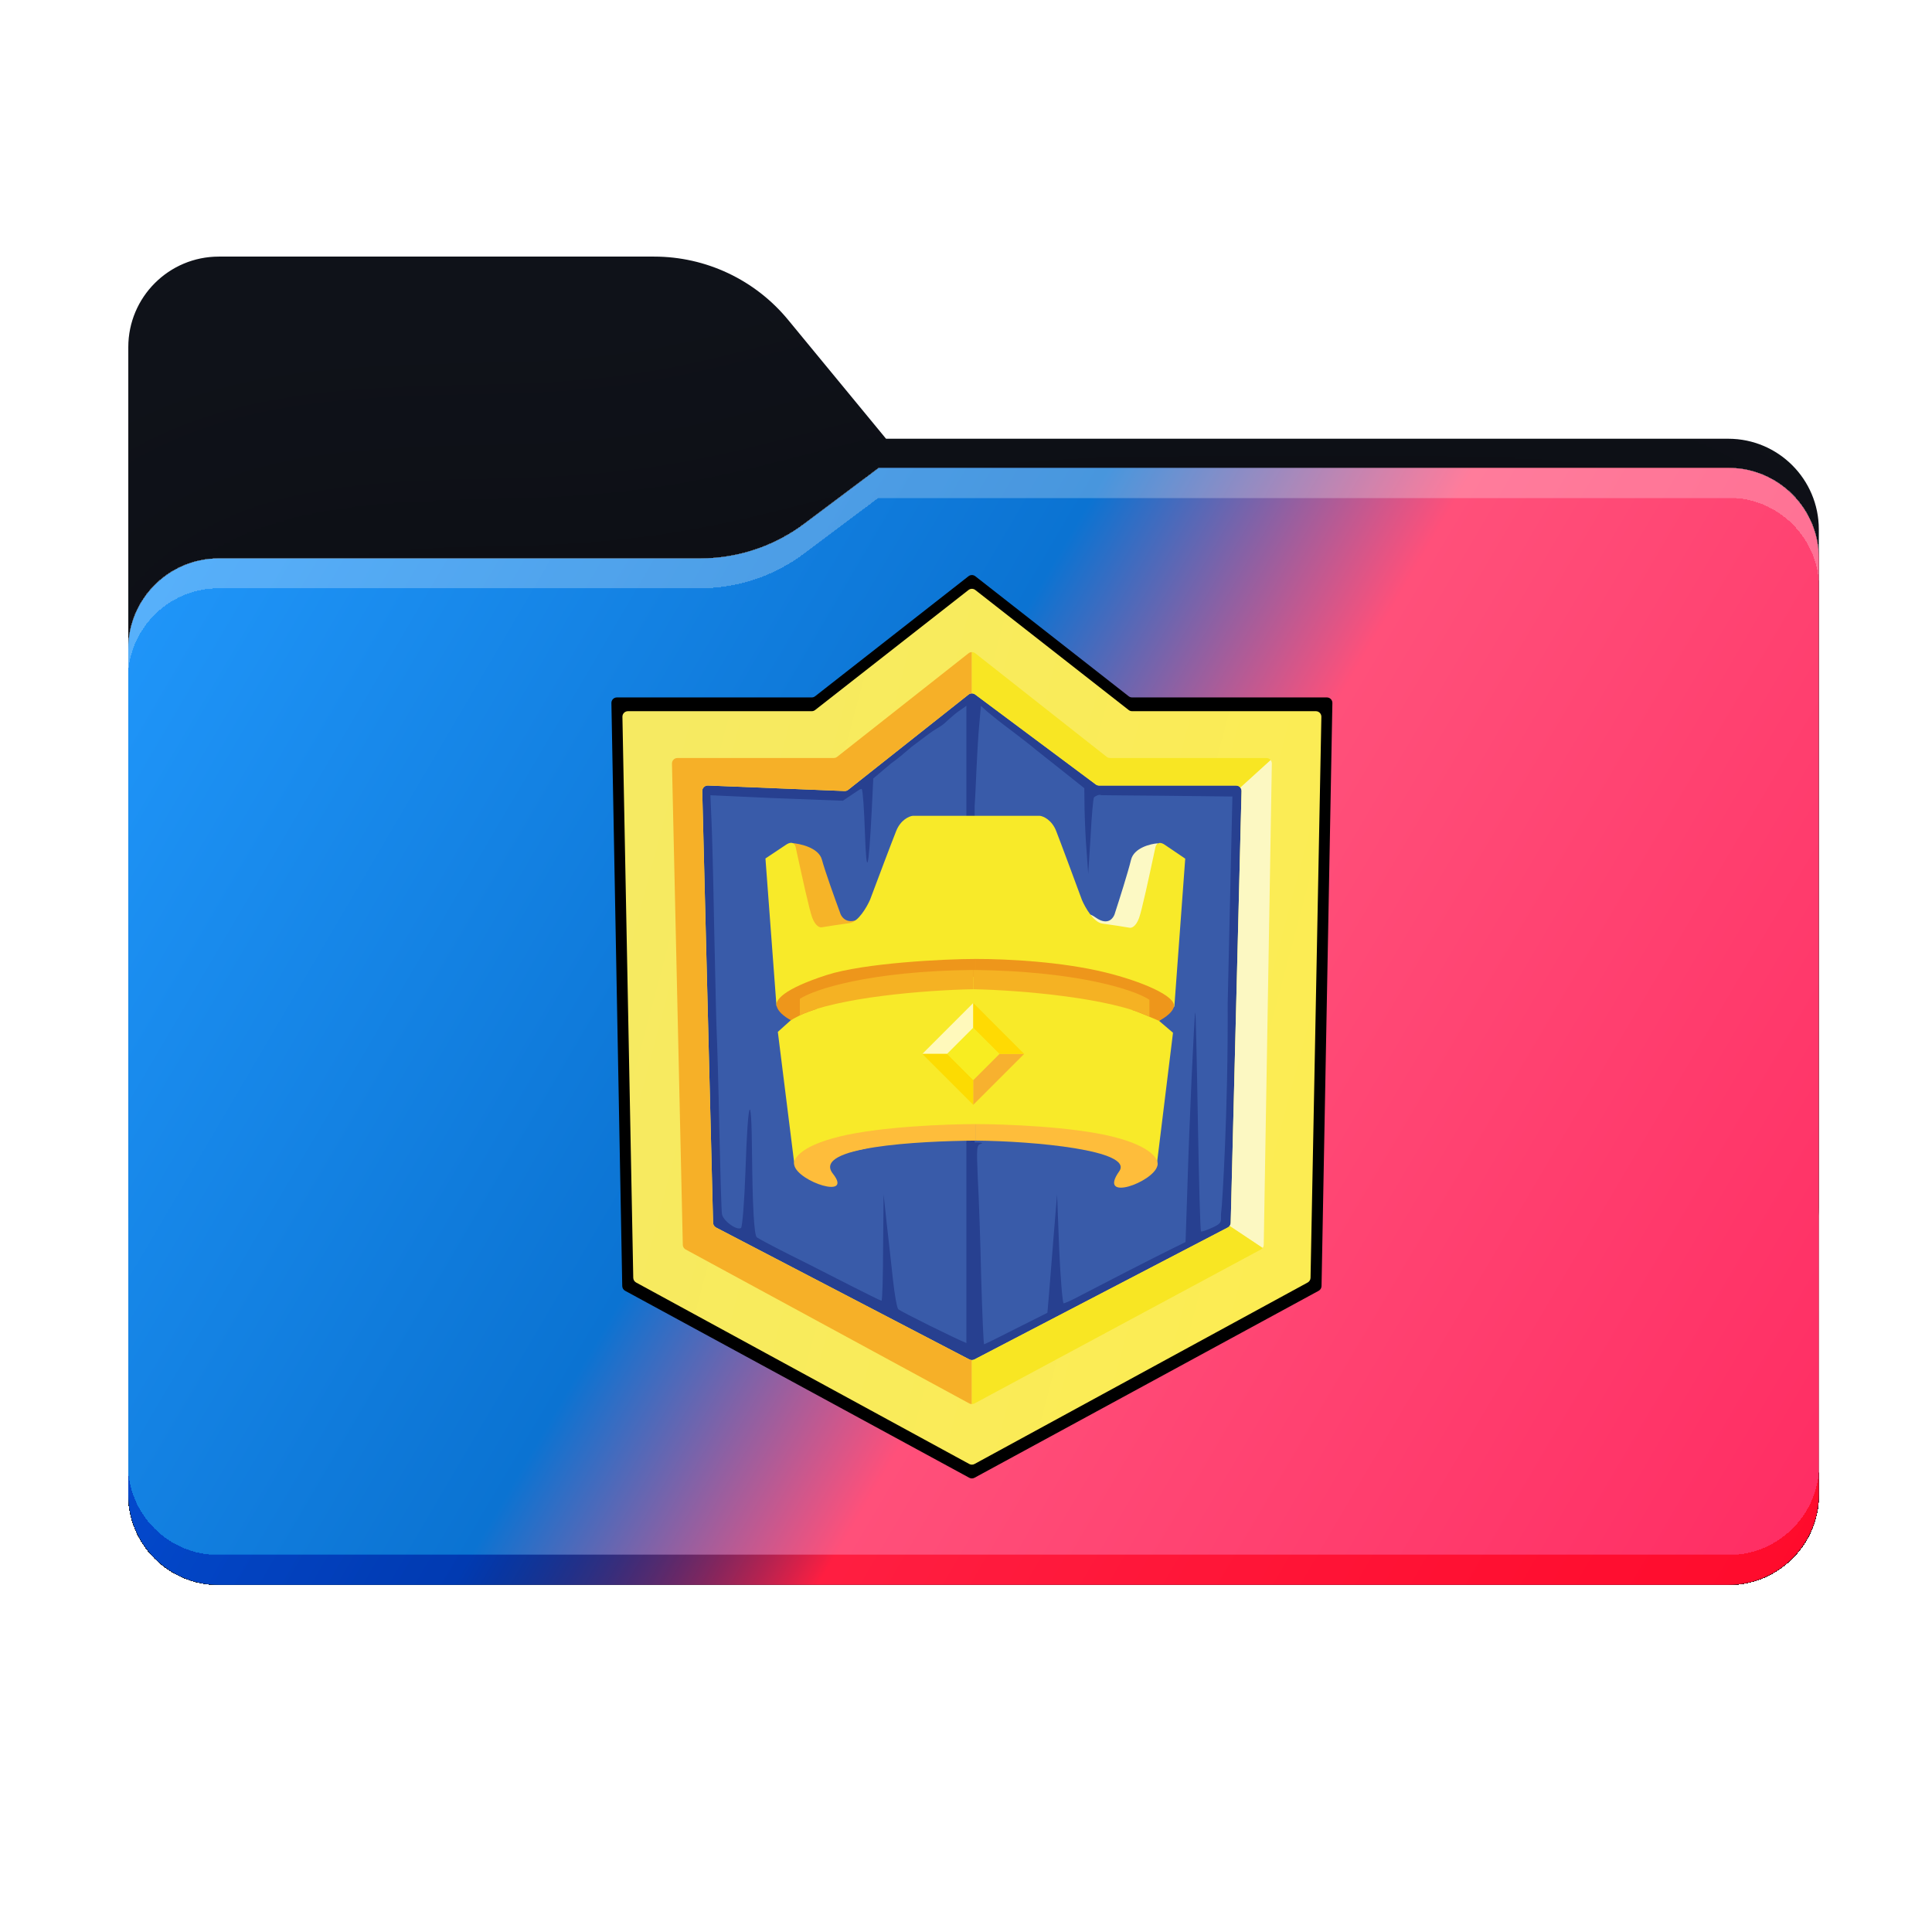
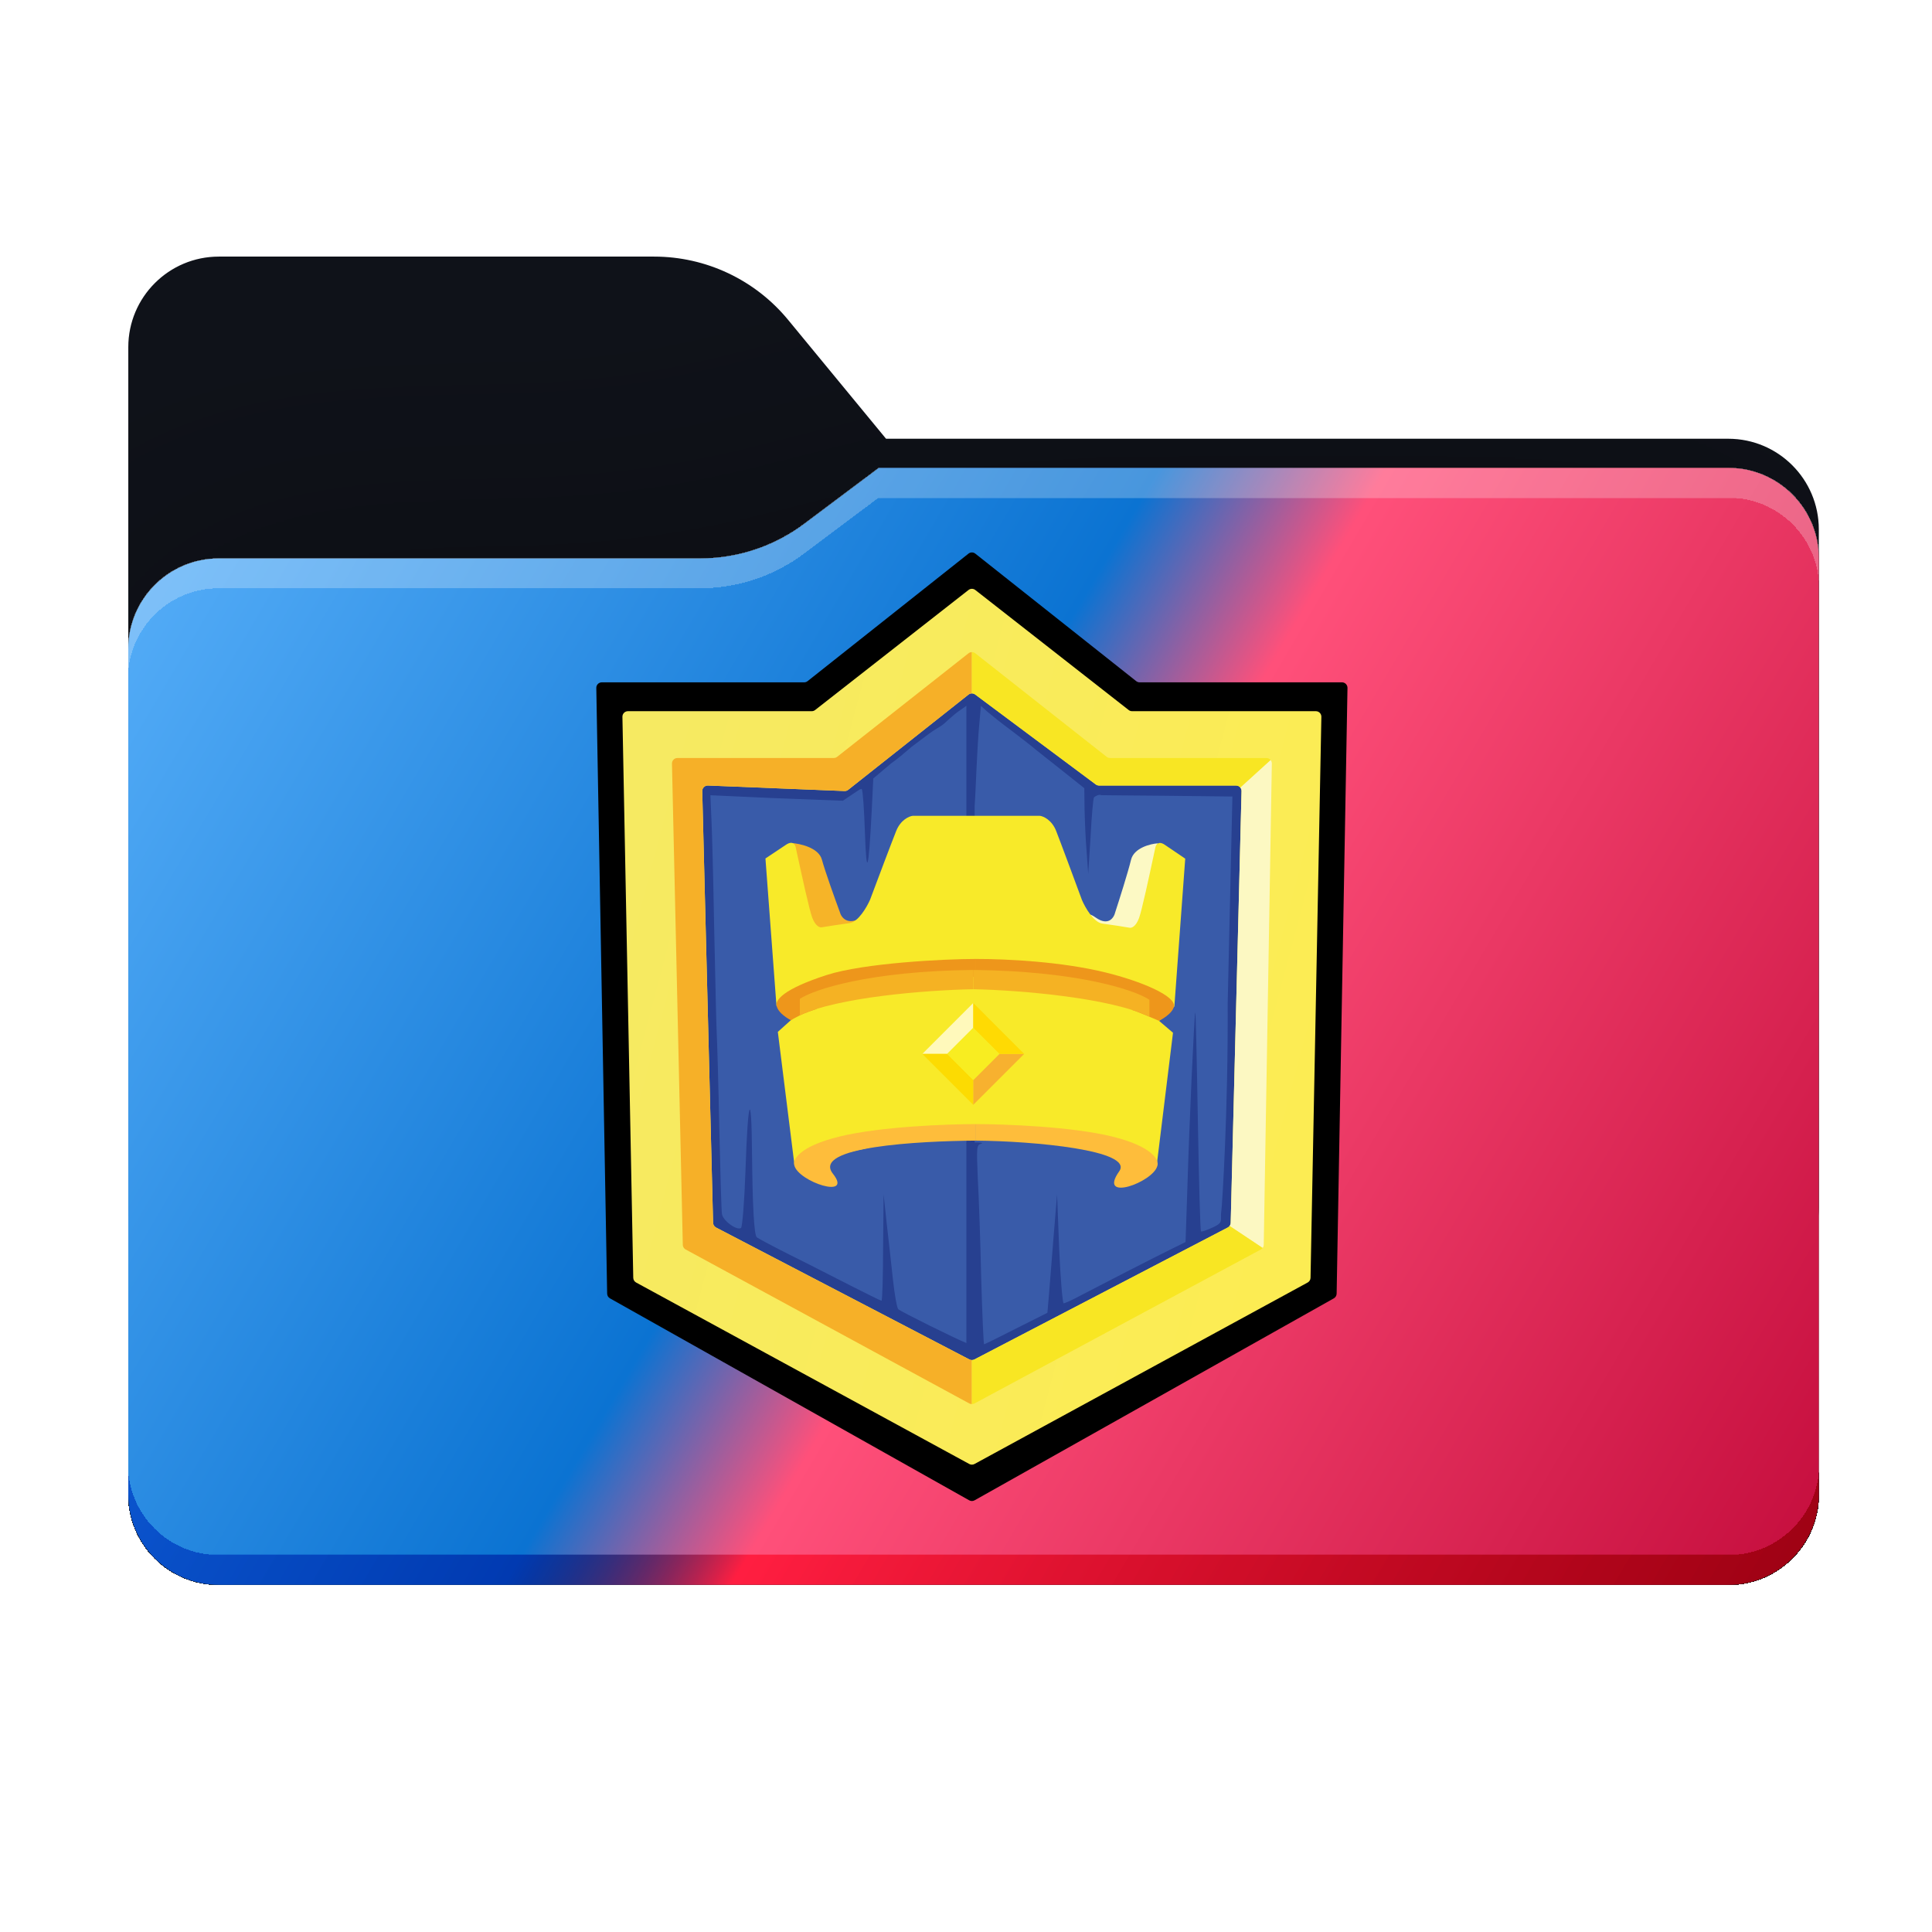
<svg xmlns="http://www.w3.org/2000/svg" width="256" height="256" viewBox="0 0 256 256" fill="none">
  <path fill-rule="evenodd" clip-rule="evenodd" d="M104.425 42.378C100.056 37.073 93.544 34 86.671 34H29C22.373 34 17 39.373 17 46V58.137V68.2V160C17 166.627 22.373 172 29 172H229C235.627 172 241 166.627 241 160V70.137C241 63.51 235.627 58.137 229 58.137H117.404L104.425 42.378Z" fill="#0F1219" />
  <mask id="mask0_603_14416" style="mask-type:alpha" maskUnits="userSpaceOnUse" x="17" y="34" width="224" height="138">
    <path fill-rule="evenodd" clip-rule="evenodd" d="M104.425 42.378C100.056 37.073 93.544 34 86.671 34H29C22.373 34 17 39.373 17 46V58.137V68.2V160C17 166.627 22.373 172 29 172H229C235.627 172 241 166.627 241 160V70.137C241 63.51 235.627 58.137 229 58.137H117.404L104.425 42.378Z" fill="url(#paint0_linear_603_14416)" />
  </mask>
  <g mask="url(#mask0_603_14416)">
    <g style="mix-blend-mode:multiply" filter="url(#filter0_f_603_14416)">
      <path fill-rule="evenodd" clip-rule="evenodd" d="M92.789 74C97.764 74 102.605 72.387 106.586 69.402L116.459 62H229C235.627 62 241 67.373 241 74V108V160C241 166.627 235.627 172 229 172H29C22.373 172 17 166.627 17 160L17 108V86C17 79.373 22.373 74 29 74H87H92.789Z" fill="black" fill-opacity="0.3" />
    </g>
  </g>
  <g filter="url(#filter1_ii_603_14416)">
    <path fill-rule="evenodd" clip-rule="evenodd" d="M92.789 74C97.764 74 102.605 72.387 106.586 69.402L116.459 62H229C235.627 62 241 67.373 241 74V108V198C241 204.627 235.627 210 229 210H29C22.373 210 17 204.627 17 198L17 108V86C17 79.373 22.373 74 29 74H87H92.789Z" fill="url(#paint1_linear_603_14416)" />
  </g>
-   <path d="M81.014 93.156C81.006 92.748 81.335 92.413 81.743 92.413H107.557C107.72 92.413 107.878 92.359 108.007 92.258L128.332 76.352C128.596 76.145 128.967 76.145 129.231 76.352L149.556 92.258C149.684 92.359 149.842 92.413 150.005 92.413H175.819C176.227 92.413 176.556 92.748 176.548 93.156L175.111 170.408C175.106 170.671 174.961 170.91 174.73 171.036L129.129 195.811C128.912 195.929 128.65 195.929 128.433 195.811L82.832 171.036C82.602 170.91 82.456 170.671 82.451 170.408L81.014 93.156Z" fill="black" />
+   <path d="M79.013 91.156C79.006 90.748 79.335 90.413 79.743 90.413H106.555C106.719 90.413 106.879 90.358 107.008 90.256L128.328 73.359C128.594 73.149 128.969 73.149 129.234 73.359L150.555 90.256C150.684 90.358 150.843 90.413 151.008 90.413H177.82C178.228 90.413 178.556 90.748 178.549 91.156L177.111 171.415C177.106 171.674 176.965 171.911 176.739 172.038L129.139 198.799C128.917 198.924 128.646 198.924 128.424 198.799L80.823 172.038C80.598 171.911 80.456 171.674 80.451 171.415L79.013 91.156Z" fill="black" />
  <path d="M82.474 94.981C82.466 94.572 82.794 94.237 83.203 94.237H107.557C107.72 94.237 107.878 94.183 108.007 94.082L128.332 78.176C128.596 77.969 128.967 77.969 129.231 78.176L149.556 94.082C149.684 94.183 149.842 94.237 150.005 94.237H174.36C174.768 94.237 175.097 94.572 175.089 94.981L173.653 169.315C173.648 169.577 173.502 169.816 173.272 169.941L129.13 193.986C128.913 194.105 128.65 194.105 128.432 193.986L84.29 169.941C84.06 169.816 83.915 169.577 83.91 169.315L82.474 94.981Z" fill="url(#paint2_linear_603_14416)" />
  <path d="M89.039 101.181C89.035 100.999 89.099 100.831 89.207 100.701C89.341 100.54 89.542 100.438 89.768 100.438H110.475C110.561 100.438 110.647 100.422 110.727 100.393C110.797 100.367 110.864 100.33 110.925 100.283L128.332 86.565C128.464 86.461 128.623 86.41 128.781 86.41C128.94 86.41 129.099 86.461 129.231 86.565L146.638 100.283C146.698 100.33 146.765 100.367 146.836 100.393C146.916 100.422 147.001 100.438 147.088 100.438H167.794C168.02 100.438 168.222 100.54 168.356 100.701C168.464 100.831 168.527 100.999 168.524 101.181L167.452 164.938C167.449 165.094 167.397 165.241 167.306 165.362C167.245 165.443 167.166 165.513 167.073 165.563C167.072 165.564 167.073 165.564 167.072 165.564C167.033 165.585 129.348 185.843 129.13 185.962C129.021 186.021 128.901 186.051 128.781 186.051C128.661 186.051 128.541 186.021 128.432 185.962C128.215 185.843 90.866 165.57 90.856 165.564C90.855 165.564 90.856 165.564 90.855 165.564C90.762 165.513 90.683 165.444 90.621 165.362C90.531 165.241 90.478 165.094 90.475 164.938L89.039 101.181Z" fill="url(#paint3_linear_603_14416)" />
  <path d="M93.051 104.829C93.047 104.646 93.111 104.479 93.219 104.349C93.353 104.188 93.554 104.085 93.78 104.085L111.934 104.815C112.02 104.815 112.106 104.799 112.186 104.77C112.256 104.744 112.323 104.707 112.384 104.66L128.332 92.036C128.464 91.932 128.623 91.881 128.781 91.881C128.94 91.881 129.099 91.932 129.231 92.036L145.179 103.93C145.239 103.977 145.306 104.014 145.377 104.04C145.457 104.07 145.542 104.085 145.629 104.085H163.782C164.008 104.085 164.21 104.188 164.344 104.349C164.451 104.479 164.515 104.646 164.512 104.829L163.075 162.02C163.072 162.176 163.02 162.323 162.929 162.444C162.868 162.526 162.788 162.596 162.695 162.647L129.13 180.126C129.021 180.185 128.901 180.215 128.781 180.215C128.661 180.215 128.541 180.185 128.432 180.126L94.868 162.647C94.746 162.58 94.647 162.481 94.581 162.364C94.523 162.261 94.49 162.143 94.487 162.02L93.051 104.829Z" fill="url(#paint4_linear_603_14416)" />
  <path d="M93.051 104.829C93.047 104.646 93.111 104.479 93.219 104.349C93.353 104.188 93.554 104.085 93.78 104.085L111.934 104.815C112.02 104.815 112.105 104.799 112.185 104.77C112.256 104.744 112.323 104.707 112.384 104.66L128.332 92.036C128.464 91.933 128.622 91.881 128.781 91.881C128.94 91.881 129.099 91.933 129.231 92.036L145.179 103.93C145.239 103.977 145.306 104.014 145.377 104.041C145.457 104.07 145.542 104.085 145.628 104.085H163.782C164.008 104.085 164.21 104.188 164.344 104.349C164.451 104.479 164.515 104.646 164.512 104.829L163.075 162.02C163.072 162.176 163.02 162.323 162.929 162.444C162.868 162.526 162.788 162.596 162.695 162.647L129.13 180.126C129.021 180.185 128.901 180.215 128.781 180.215C128.661 180.215 128.541 180.185 128.432 180.126L94.868 162.647C94.746 162.58 94.647 162.481 94.581 162.364C94.523 162.261 94.49 162.143 94.487 162.02L93.051 104.829Z" fill="#274090" />
  <path d="M90.475 164.938L89.039 101.181C89.035 100.999 89.099 100.831 89.207 100.701C89.341 100.54 89.542 100.438 89.768 100.438H110.475C110.561 100.438 110.647 100.422 110.727 100.393C110.797 100.367 110.864 100.33 110.925 100.283L128.332 86.565C128.464 86.461 128.623 86.41 128.781 86.41V91.881C128.623 91.881 128.464 91.933 128.332 92.036L112.384 104.66C112.323 104.707 112.256 104.744 112.186 104.77C112.106 104.799 112.02 104.815 111.934 104.815L93.78 104.085C93.554 104.085 93.353 104.188 93.219 104.349C93.111 104.479 93.047 104.646 93.051 104.829L94.487 162.02C94.49 162.143 94.523 162.261 94.581 162.364C94.647 162.481 94.746 162.58 94.868 162.647L128.432 180.126C128.541 180.185 128.661 180.215 128.781 180.215V186.051C128.661 186.051 128.541 186.021 128.432 185.962C128.215 185.843 90.866 165.57 90.856 165.565L90.855 165.564C90.762 165.513 90.683 165.444 90.621 165.362C90.531 165.241 90.478 165.094 90.475 164.938Z" fill="#F6B028" />
  <path d="M167.452 164.938L168.524 101.181C168.527 100.999 168.464 100.831 168.356 100.701L164.344 104.349C164.451 104.478 164.515 104.646 164.512 104.828L163.075 162.02C163.072 162.175 163.02 162.323 162.929 162.444L167.306 165.362C167.396 165.241 167.449 165.093 167.452 164.938Z" fill="#FCF8C2" />
  <path d="M166.926 165.643L167.072 165.565L167.073 165.564C167.166 165.513 167.245 165.444 167.306 165.362L162.929 162.444C162.868 162.526 162.788 162.596 162.695 162.647L129.13 180.126C129.021 180.185 128.901 180.215 128.781 180.215V186.051C128.901 186.051 129.021 186.021 129.13 185.962C129.34 185.848 164.38 167.011 166.926 165.643Z" fill="#F8E623" />
  <path d="M129.231 86.565L146.638 100.283C146.698 100.33 146.765 100.367 146.836 100.393C146.916 100.422 147.001 100.438 147.087 100.438H167.794C168.02 100.438 168.222 100.54 168.356 100.701L164.344 104.349C164.21 104.188 164.008 104.085 163.782 104.085H145.629C145.542 104.085 145.457 104.07 145.377 104.04C145.306 104.014 145.239 103.977 145.179 103.93L129.231 92.036C129.099 91.933 128.94 91.881 128.781 91.881V86.41C128.94 86.41 129.099 86.461 129.231 86.565Z" fill="#F8E623" />
-   <path fill-rule="evenodd" clip-rule="evenodd" d="M128.052 177.959V151.523C127.993 151.495 127.996 151.47 128.052 151.449V93.522L126.964 94.288C126.563 94.572 126.229 94.871 125.941 95.129C125.781 95.273 125.635 95.404 125.499 95.513C125.107 95.928 124.59 96.257 124.59 96.257C124.59 96.257 123.757 96.733 123.029 97.276C122.613 97.591 122.165 97.927 121.794 98.205C121.485 98.436 121.229 98.628 121.088 98.736C120.952 98.816 120.697 99.036 120.344 99.34C119.798 99.812 119.017 100.485 118.09 101.146L115.715 103.149L115.507 107.427C115.091 115.507 114.814 116.424 114.606 110.279C114.502 107.257 114.329 104.711 114.19 104.575C114.109 104.47 113.873 104.63 113.431 104.929C113.303 105.015 113.158 105.113 112.994 105.22L111.677 106.103L102.174 105.738L94.131 105.373L94.269 108.581C94.339 109.905 94.512 116.084 94.616 122.229C94.649 123.697 94.682 125.207 94.714 126.674C94.817 131.38 94.91 135.647 94.963 136.708C95.032 138.1 95.206 143.906 95.31 149.609C95.448 155.313 95.587 160.338 95.656 160.813C95.726 161.696 97.598 163.088 98.187 162.714C98.361 162.612 98.638 159.217 98.777 155.211C99.089 145.501 99.574 144.143 99.644 152.665C99.713 159.862 99.921 163.563 100.268 163.936C100.406 164.072 102.382 165.125 104.671 166.279C106.198 167.027 108.313 168.107 110.189 169.066C111.124 169.544 112 169.992 112.714 170.353C114.864 171.439 116.701 172.356 116.805 172.356C116.909 172.356 117.013 169.199 117.013 165.328L117.083 158.267L117.499 162.171C117.741 164.31 118.123 167.671 118.331 169.64C118.539 171.575 118.851 173.307 119.024 173.476C119.34 173.785 126.652 177.407 128.052 177.959ZM129.146 151.375C129.99 151.377 130.357 151.444 130.015 151.545C129.391 151.714 129.391 151.986 129.564 156.196C129.703 158.64 129.911 164.581 130.015 169.402C130.153 174.189 130.327 178.127 130.396 178.127C130.466 178.127 132.407 177.177 134.661 176.023L138.786 173.952L138.994 171.541C139.098 170.217 139.376 166.686 139.619 163.699L140.069 158.267L140.347 165.498C140.52 169.436 140.797 172.695 140.936 172.695C141.109 172.695 142.08 172.254 143.086 171.711C144.888 170.76 153.452 166.347 155.844 165.192L157.092 164.581L157.335 157.35C157.578 149.066 158.237 134.671 158.375 134.162C158.445 133.992 158.583 140.375 158.722 148.421C158.861 156.433 159.034 163.054 159.138 163.155C159.207 163.257 159.97 162.986 160.837 162.578C161.798 162.12 161.795 161.884 161.787 161.311C161.784 161.078 161.781 160.788 161.841 160.406C161.945 159.591 162.744 147.267 162.674 132.974L163.3 105.543L154.284 105.441C149.222 105.407 145.912 105.365 145.912 105.365C145.669 105.195 145.062 105.526 144.958 105.662C144.854 105.797 144.646 108.14 144.507 110.856L144.195 115.779L143.987 112.893C143.848 111.297 143.744 108.751 143.71 107.223L143.675 104.439L140.347 101.791C139.77 101.333 139.207 100.888 138.699 100.487C137.59 99.611 136.745 98.943 136.602 98.804C136.394 98.634 135.215 97.717 133.967 96.767C132.719 95.85 131.332 94.73 130.847 94.322L129.98 93.541L129.772 95.816C129.633 97.106 129.425 100.841 129.287 104.168C129.247 105.116 129.198 106.016 129.146 106.817V151.375Z" fill="#395BA9" />
+   <path fill-rule="evenodd" clip-rule="evenodd" d="M128.052 177.959V151.523C127.993 151.495 127.996 151.47 128.052 151.449V93.522L126.964 94.288C126.563 94.572 126.229 94.871 125.941 95.129C125.781 95.273 125.635 95.404 125.499 95.513C125.107 95.928 124.59 96.257 124.59 96.257C124.59 96.257 123.757 96.733 123.029 97.276C122.613 97.591 122.165 97.927 121.794 98.205C121.485 98.436 121.229 98.628 121.088 98.736C120.952 98.816 120.697 99.036 120.344 99.34C119.798 99.812 119.017 100.485 118.09 101.146L115.715 103.149L115.507 107.427C115.091 115.507 114.814 116.424 114.606 110.279C114.502 107.257 114.329 104.711 114.19 104.575C114.109 104.47 113.873 104.63 113.431 104.929C113.303 105.015 113.158 105.113 112.994 105.22L111.677 106.103L102.174 105.738L94.131 105.373L94.269 108.581C94.339 109.905 94.512 116.084 94.616 122.229C94.649 123.697 94.682 125.207 94.714 126.674C94.817 131.38 94.91 135.647 94.963 136.708C95.032 138.1 95.206 143.906 95.31 149.609C95.448 155.313 95.587 160.338 95.656 160.813C95.726 161.696 97.598 163.088 98.187 162.714C98.361 162.612 98.638 159.217 98.777 155.211C99.089 145.501 99.574 144.143 99.644 152.665C99.713 159.862 99.921 163.563 100.268 163.936C100.406 164.072 102.382 165.125 104.671 166.279C106.198 167.027 108.313 168.107 110.189 169.066C111.124 169.544 112 169.992 112.714 170.353C114.864 171.439 116.701 172.356 116.805 172.356C116.909 172.356 117.013 169.199 117.013 165.328L117.083 158.267L117.499 162.171L117.499 162.172C117.742 164.311 118.123 167.671 118.331 169.64C118.539 171.575 118.851 173.307 119.024 173.476C119.34 173.785 126.652 177.407 128.052 177.959ZM129.146 151.375C129.99 151.377 130.357 151.444 130.015 151.545C129.391 151.714 129.391 151.986 129.564 156.196C129.703 158.64 129.911 164.581 130.015 169.402C130.153 174.189 130.327 178.127 130.396 178.127C130.466 178.127 132.407 177.177 134.661 176.023L138.786 173.952L138.994 171.541C139.098 170.217 139.376 166.686 139.619 163.699L140.069 158.267L140.347 165.498C140.52 169.436 140.797 172.695 140.936 172.695C141.109 172.695 142.08 172.254 143.086 171.711C144.888 170.76 153.452 166.347 155.844 165.192L157.092 164.581L157.335 157.35C157.578 149.066 158.237 134.671 158.375 134.162C158.445 133.992 158.583 140.375 158.722 148.421C158.861 156.433 159.034 163.054 159.138 163.155C159.207 163.257 159.97 162.986 160.837 162.578C161.798 162.12 161.795 161.884 161.787 161.311C161.784 161.078 161.781 160.788 161.841 160.406C161.945 159.591 162.744 147.267 162.674 132.974L163.3 105.543L154.284 105.441C149.222 105.407 145.912 105.365 145.912 105.365C145.669 105.195 145.062 105.526 144.958 105.662C144.854 105.797 144.646 108.14 144.507 110.856L144.195 115.779L143.987 112.893C143.848 111.297 143.744 108.751 143.71 107.223L143.675 104.439L140.347 101.791C139.77 101.333 139.207 100.888 138.699 100.487C137.59 99.611 136.745 98.943 136.602 98.804C136.394 98.634 135.215 97.717 133.967 96.767C132.719 95.85 131.332 94.73 130.847 94.322L129.98 93.541L129.772 95.816C129.633 97.106 129.425 100.841 129.287 104.168C129.247 105.116 129.198 106.016 129.146 106.817V151.375Z" fill="#395BA9" />
  <path d="M108.903 113.897C108.465 112.292 105.924 111.769 104.891 111.708L107.991 123.38L114.192 123.015C114.982 122.043 116.088 120.389 114.192 121.557C112.295 122.724 111.456 121.557 111.274 120.827C110.666 119.186 109.34 115.502 108.903 113.897Z" fill="#F6B428" />
  <path d="M149.866 113.934C150.252 112.329 152.491 111.806 153.401 111.745L150.669 123.417L145.206 123.052C144.509 122.079 143.534 120.426 145.206 121.593C146.877 122.76 147.616 121.593 147.777 120.864C148.313 119.222 149.48 115.538 149.866 113.934Z" fill="#FCF9C4" />
  <path fill-rule="evenodd" clip-rule="evenodd" d="M157.049 113.775L155.609 133.364L153.584 135.271L155.429 136.843L153.269 154.42L129.328 149.11V148.989L105.255 154.238L103.067 136.73L104.891 135.089L102.885 133.265L101.426 113.752L104.161 111.928C105.036 111.344 105.377 111.928 105.438 112.293C105.506 112.605 105.585 112.966 105.671 113.361C106.274 116.127 107.243 120.573 107.626 121.594C108.064 122.761 108.66 122.931 108.903 122.87C109.632 122.749 111.383 122.469 112.55 122.323C113.717 122.177 114.86 120.195 115.286 119.223C116.198 116.791 118.167 111.563 118.751 110.104C119.334 108.645 120.453 108.159 120.939 108.098H129.328V108.098H137.788C138.268 108.159 139.372 108.647 139.948 110.112C140.524 111.576 142.469 116.825 143.369 119.266C143.789 120.243 144.917 122.232 146.069 122.379C147.221 122.525 148.949 122.806 149.669 122.928C149.909 122.989 150.497 122.818 150.929 121.646C151.307 120.62 152.265 116.151 152.86 113.376C152.944 112.981 153.021 112.621 153.089 112.31C153.149 111.944 153.485 111.358 154.349 111.944L157.049 113.775Z" fill="#F8EA29" />
  <path d="M110.359 155.514C107.543 151.948 121.666 151.198 129.325 151.137V148.949C125.496 148.949 116.669 149.277 111.271 150.59C105.872 151.903 105.009 153.69 105.252 154.42C105.799 156.608 113.094 158.979 110.359 155.514Z" fill="#FEBD3B" />
  <path d="M148.302 155.204C150.275 152.414 136.916 151.198 129.325 151.137V148.949C133.121 148.949 142.048 149.28 147.398 150.604C152.748 151.928 153.603 153.73 153.362 154.465C152.82 156.672 145.374 159.344 148.302 155.204Z" fill="#FEBD3B" />
  <path d="M109.523 129.2C103.734 131.075 102.655 132.556 102.921 133.345C103.092 134.016 103.856 134.674 104.796 135.188C104.949 135.094 105.401 134.833 105.985 134.541C106.569 134.249 107.721 133.848 108.224 133.684C106.764 130.24 121.291 129.495 129.328 129.432V127.064C125.127 127.064 114.452 127.604 109.523 129.2Z" fill="#EE961B" />
  <path d="M129.325 129.433C137.606 129.499 152.18 130.815 150.027 133.836C150.833 134.066 153.584 135.271 153.584 135.271C154.564 134.729 155.376 134.094 155.547 133.401C155.897 131.988 151.21 130.015 146.488 128.856C140.652 127.422 133.466 127.064 129.325 127.064V129.433Z" fill="#EE961B" />
  <path d="M105.982 134.541C110.906 132.17 122.517 131.198 128.961 131.076V128.523C115.1 128.669 107.806 131.137 105.982 132.353V134.541Z" fill="#F5B223" />
  <path d="M152.304 134.724C147.341 132.276 135.455 131.202 128.961 131.076V128.523C142.93 128.674 150.466 131.221 152.304 132.476V134.724Z" fill="#F5B223" />
  <path d="M128.963 132.899L122.216 139.647H125.507L128.963 136.191L128.963 132.899Z" fill="#FFF9BB" />
  <path d="M122.216 139.647L128.964 146.395L128.964 143.103L125.507 139.647L122.216 139.647Z" fill="#FCDB02" />
  <path d="M128.964 146.395L135.711 139.647L132.42 139.647L128.964 143.103L128.964 146.395Z" fill="#F7B12F" />
  <path d="M135.711 139.647L128.963 132.9L128.963 136.191L132.42 139.647L135.711 139.647Z" fill="#FFDA03" />
  <path d="M125.507 139.647L128.963 136.191L132.42 139.647L128.964 143.103L125.507 139.647Z" fill="#F8ED21" />
  <defs>
    <filter id="filter0_f_603_14416" x="-20" y="25" width="298" height="184" filterUnits="userSpaceOnUse" color-interpolation-filters="sRGB">
      <feFlood flood-opacity="0" result="BackgroundImageFix" />
      <feBlend mode="normal" in="SourceGraphic" in2="BackgroundImageFix" result="shape" />
      <feGaussianBlur stdDeviation="18.5" result="effect1_foregroundBlur_603_14416" />
    </filter>
    <filter id="filter1_ii_603_14416" x="17" y="62" width="224" height="148" filterUnits="userSpaceOnUse" color-interpolation-filters="sRGB">
      <feFlood flood-opacity="0" result="BackgroundImageFix" />
      <feBlend mode="normal" in="SourceGraphic" in2="BackgroundImageFix" result="shape" />
      <feColorMatrix in="SourceAlpha" type="matrix" values="0 0 0 0 0 0 0 0 0 0 0 0 0 0 0 0 0 0 127 0" result="hardAlpha" />
      <feOffset dy="4" />
      <feComposite in2="hardAlpha" operator="arithmetic" k2="-1" k3="1" />
      <feColorMatrix type="matrix" values="0 0 0 0 1 0 0 0 0 1 0 0 0 0 1 0 0 0 0.25 0" />
      <feBlend mode="normal" in2="shape" result="effect1_innerShadow_603_14416" />
      <feColorMatrix in="SourceAlpha" type="matrix" values="0 0 0 0 0 0 0 0 0 0 0 0 0 0 0 0 0 0 127 0" result="hardAlpha" />
      <feOffset dy="-4" />
      <feComposite in2="hardAlpha" operator="arithmetic" k2="-1" k3="1" />
      <feColorMatrix type="matrix" values="0 0 0 0 0 0 0 0 0 0 0 0 0 0 0 0 0 0 0.9 0" />
      <feBlend mode="soft-light" in2="effect1_innerShadow_603_14416" result="effect2_innerShadow_603_14416" />
    </filter>
    <linearGradient id="paint0_linear_603_14416" x1="17" y1="34" x2="197.768" y2="215.142" gradientUnits="userSpaceOnUse">
      <stop stop-color="#05815D" />
      <stop offset="1" stop-color="#0C575F" />
    </linearGradient>
    <linearGradient id="paint1_linear_603_14416" x1="8.5" y1="70" x2="247" y2="210" gradientUnits="userSpaceOnUse">
-       <stop stop-color="#229AFE" />
-       <stop offset="0.417" stop-color="#0B73D2" />
-       <stop offset="0.568" stop-color="#FF507A" />
-       <stop offset="1" stop-color="#FF2A61" />
+       <stop stop-color="#5BB2FB" />
+       <stop offset="0.438" stop-color="#0B73D2" />
+       <stop offset="0.532" stop-color="#FF507A" />
+       <stop offset="1" stop-color="#C20A3A" />
    </linearGradient>
    <linearGradient id="paint2_linear_603_14416" x1="82.459" y1="117.033" x2="175.103" y2="141.654" gradientUnits="userSpaceOnUse">
      <stop stop-color="#F6EA62" />
      <stop offset="1" stop-color="#FCEC53" />
    </linearGradient>
    <linearGradient id="paint3_linear_603_14416" x1="82.459" y1="117.033" x2="175.103" y2="141.654" gradientUnits="userSpaceOnUse">
      <stop stop-color="#F6EA62" />
      <stop offset="1" stop-color="#FCEC53" />
    </linearGradient>
    <linearGradient id="paint4_linear_603_14416" x1="82.459" y1="117.033" x2="175.103" y2="141.654" gradientUnits="userSpaceOnUse">
      <stop stop-color="#F6EA62" />
      <stop offset="1" stop-color="#FCEC53" />
    </linearGradient>
  </defs>
</svg>
